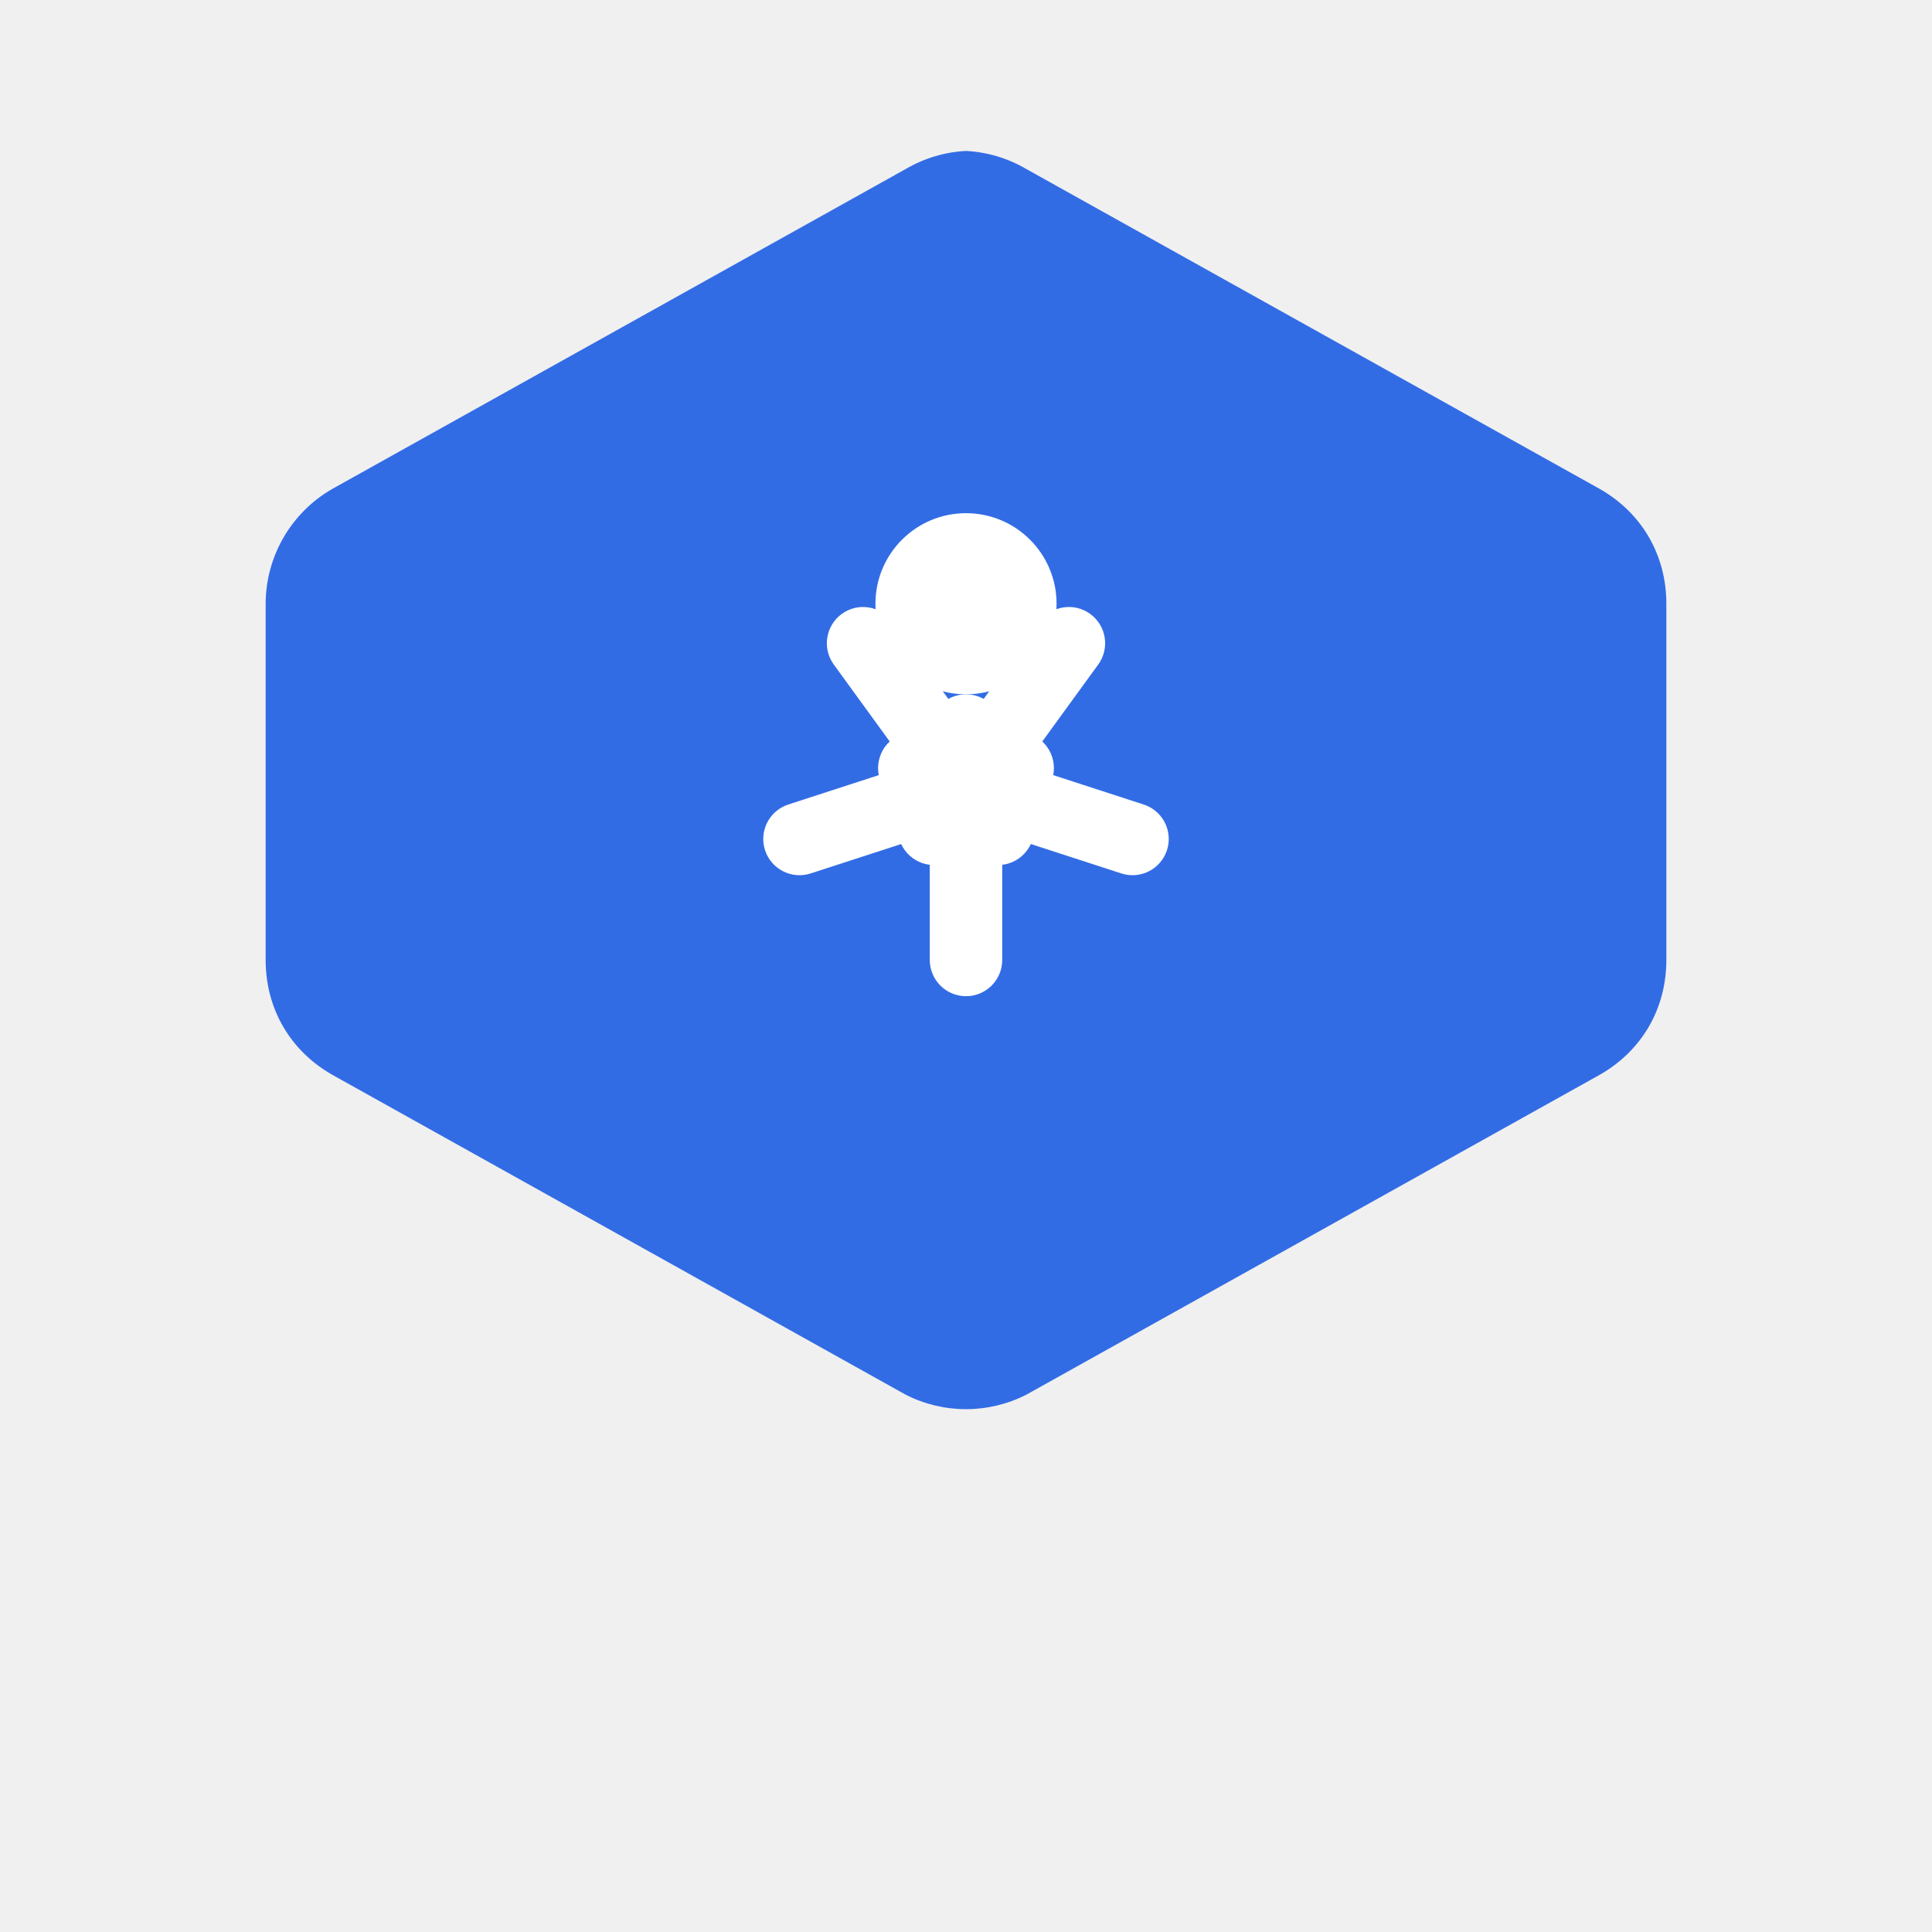
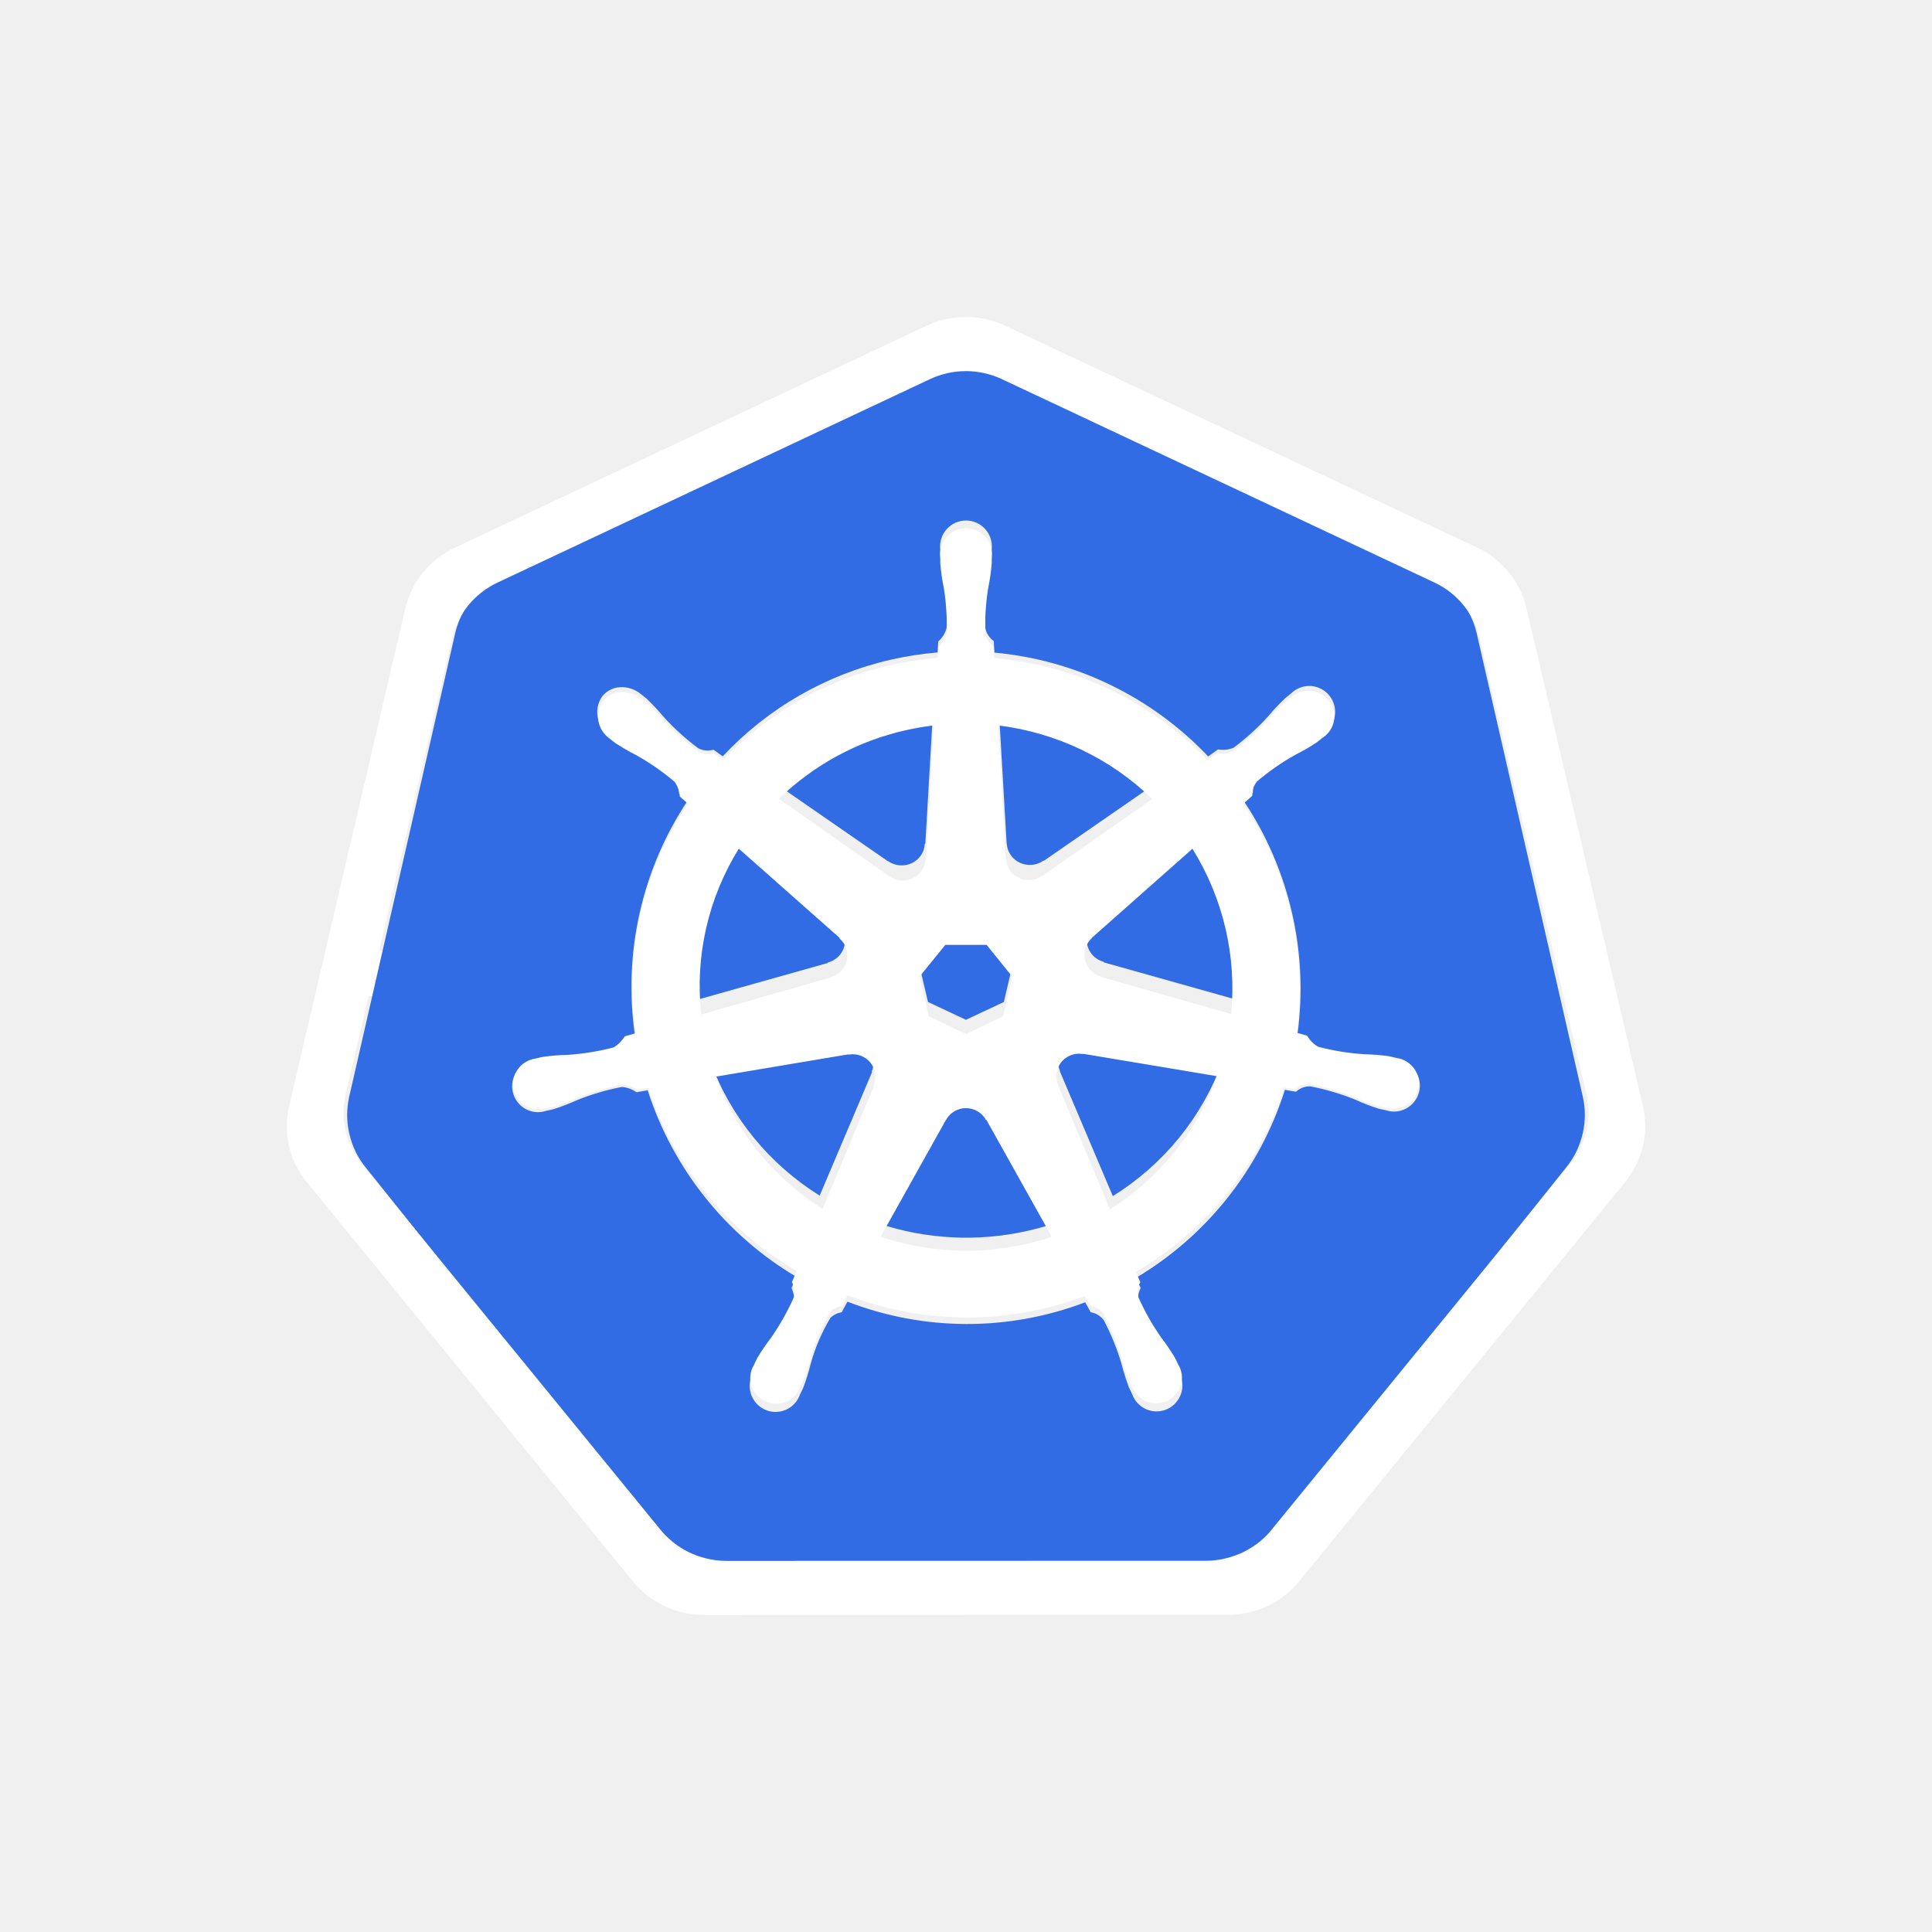
- <svg xmlns="http://www.w3.org/2000/svg" viewBox="0 0 32 32" fill="#326CE5">
-   <path d="M16 2.5a2.2 2.2 0 0 0-1 .3l-9.5 5.3A2.2 2.2 0 0 0 4.4 10v5.9c0 .8.4 1.5 1.1 1.9l9.5 5.3a2.2 2.2 0 0 0 2 0l9.5-5.3c.7-.4 1.1-1.1 1.1-1.9V10c0-.8-.4-1.5-1.1-1.9L17 2.8a2.2 2.2 0 0 0-1-.3z" />
-   <g fill="#fff">
-     <circle cx="16" cy="10" r="1.5" />
-     <rect x="15.4" y="11.5" width="1.2" height="5" rx="0.6" />
-     <rect x="15.4" y="11.5" width="1.2" height="5" rx="0.6" transform="rotate(72 16 13)" />
-     <rect x="15.4" y="11.5" width="1.2" height="5" rx="0.6" transform="rotate(144 16 13)" />
-     <rect x="15.4" y="11.5" width="1.2" height="5" rx="0.6" transform="rotate(216 16 13)" />
-     <rect x="15.4" y="11.5" width="1.2" height="5" rx="0.6" transform="rotate(288 16 13)" />
-   </g>
+ <svg xmlns="http://www.w3.org/2000/svg" width="128" height="128" viewBox="0 0 128 128" fill="none">
+   <path d="M22 63H26V66H22L22 63Z" fill="white" />
+   <path d="M71.908 68.899C71.792 68.876 71.674 68.868 71.556 68.873C71.353 68.883 71.153 68.934 70.97 69.021C70.614 69.189 70.339 69.484 70.2 69.844C70.062 70.206 70.072 70.605 70.228 70.959L70.217 70.973L73.727 79.246C77.084 77.156 79.632 74.033 80.967 70.371L71.924 68.88L71.908 68.899ZM57.837 70.071C57.761 69.745 57.575 69.453 57.309 69.243C57.043 69.032 56.712 68.914 56.369 68.909C56.268 68.908 56.167 68.917 56.067 68.935L56.052 68.917L47.088 70.402C48.434 74.034 50.971 77.132 54.305 79.214L57.779 71.023L57.752 70.991C57.88 70.701 57.91 70.379 57.837 70.071ZM65.345 73.283C65.214 73.045 65.019 72.846 64.782 72.708C64.544 72.569 64.272 72.496 63.995 72.496C63.718 72.496 63.446 72.57 63.209 72.709C62.971 72.849 62.777 73.048 62.647 73.287H62.639L58.231 81.065C61.388 82.114 64.781 82.284 68.031 81.557C68.634 81.423 69.222 81.263 69.797 81.076L65.378 73.283L65.345 73.283ZM79.301 55.215L72.518 61.138L72.522 61.157C72.313 61.335 72.158 61.564 72.073 61.821C71.987 62.078 71.975 62.353 72.036 62.616C72.098 62.879 72.231 63.122 72.422 63.317C72.614 63.512 72.856 63.653 73.122 63.725L73.131 63.761L81.916 66.23C82.296 62.379 81.378 58.511 79.301 55.215V55.215ZM66.699 55.878C66.712 56.148 66.799 56.409 66.952 56.635C67.105 56.86 67.317 57.041 67.567 57.157C67.816 57.274 68.094 57.323 68.369 57.299C68.645 57.274 68.909 57.178 69.132 57.019L69.159 57.03L76.581 51.895C73.756 49.195 70.1 47.475 66.175 47L66.691 55.876L66.699 55.878ZM58.84 57.051C59.063 57.21 59.327 57.307 59.603 57.331C59.879 57.355 60.156 57.306 60.405 57.188C60.654 57.071 60.867 56.89 61.019 56.664C61.171 56.439 61.257 56.177 61.269 55.907L61.307 55.889L61.823 47C61.2 47.073 60.582 47.177 59.97 47.311C56.717 48.025 53.733 49.611 51.355 51.892L58.825 57.059L58.84 57.051ZM54.857 63.768C55.124 63.697 55.367 63.556 55.559 63.361C55.751 63.166 55.885 62.924 55.947 62.66C56.008 62.397 55.996 62.121 55.91 61.864C55.824 61.607 55.668 61.378 55.459 61.2L55.466 61.165L48.646 55.212C46.565 58.517 45.672 62.404 46.108 66.259L54.85 63.798L54.857 63.768ZM61.481 66.383L63.997 67.564L66.506 66.386L67.129 63.743L65.393 61.624H62.599L60.858 63.74L61.481 66.383Z" fill="#326CE5" />
+   <path d="M104.87 72.679L97.825 41.915C97.635 41.119 97.272 40.375 96.762 39.737C96.252 39.1 95.608 38.584 94.876 38.227L66.359 24.539C65.62 24.184 64.811 24 63.992 24C63.173 24 62.364 24.184 61.625 24.539L33.114 38.234C32.382 38.591 31.737 39.107 31.227 39.744C30.717 40.382 30.354 41.126 30.164 41.922L23.131 72.685C22.957 73.463 22.956 74.269 23.129 75.047C23.18 75.284 23.246 75.517 23.327 75.746C23.465 76.135 23.647 76.507 23.87 76.854C23.967 77.002 24.069 77.147 24.18 77.286L43.915 101.954C44.001 102.061 44.096 102.159 44.19 102.259C44.5 102.59 44.85 102.882 45.231 103.126C45.714 103.431 46.24 103.661 46.791 103.808C47.243 103.932 47.709 103.997 48.178 104H48.485L79.826 103.993C80.016 103.992 80.206 103.981 80.396 103.959C80.667 103.928 80.936 103.877 81.2 103.805C81.389 103.755 81.576 103.695 81.758 103.626C81.901 103.571 82.043 103.516 82.181 103.45C82.387 103.35 82.587 103.239 82.779 103.115C83.276 102.801 83.718 102.408 84.088 101.951L84.69 101.199L103.816 77.278C104.183 76.816 104.471 76.296 104.669 75.74C104.751 75.511 104.819 75.276 104.871 75.039C105.044 74.261 105.043 73.455 104.869 72.677L104.87 72.679ZM75.291 84.644C75.371 84.881 75.466 85.112 75.575 85.337C75.401 85.644 75.353 86.007 75.443 86.349C75.858 87.304 76.365 88.216 76.956 89.073C77.287 89.51 77.593 89.967 77.871 90.44C77.94 90.568 78.03 90.767 78.095 90.902C78.218 91.108 78.296 91.338 78.325 91.577C78.354 91.816 78.334 92.058 78.264 92.288C78.194 92.518 78.078 92.731 77.921 92.913C77.765 93.095 77.573 93.243 77.356 93.345C77.14 93.448 76.905 93.504 76.665 93.51C76.426 93.516 76.189 93.472 75.968 93.38C75.746 93.287 75.547 93.15 75.382 92.976C75.217 92.802 75.09 92.595 75.009 92.368C74.944 92.234 74.854 92.055 74.798 91.928C74.603 91.414 74.438 90.889 74.303 90.356C74.007 89.358 73.615 88.392 73.132 87.471C72.922 87.186 72.609 86.995 72.261 86.939C72.206 86.845 72.004 86.472 71.896 86.28C66.819 88.212 61.213 88.198 56.146 86.239L55.76 86.943C55.484 86.986 55.228 87.111 55.024 87.303C54.442 88.263 53.998 89.301 53.703 90.385C53.569 90.919 53.405 91.444 53.21 91.958C53.156 92.084 53.064 92.26 52.999 92.394V92.398L52.996 92.401C52.916 92.628 52.789 92.835 52.624 93.009C52.459 93.184 52.259 93.321 52.038 93.413C51.816 93.505 51.578 93.55 51.339 93.544C51.1 93.538 50.864 93.481 50.648 93.378C50.431 93.275 50.239 93.127 50.083 92.944C49.927 92.762 49.81 92.548 49.741 92.318C49.672 92.087 49.652 91.845 49.682 91.606C49.712 91.367 49.792 91.137 49.916 90.931C49.98 90.795 50.066 90.597 50.134 90.469C50.412 89.995 50.718 89.537 51.048 89.098C51.651 88.219 52.168 87.285 52.593 86.307C52.639 85.975 52.586 85.638 52.441 85.337L52.752 84.588C48.081 81.817 44.58 77.423 42.91 72.235L42.166 72.362C41.878 72.157 41.538 72.036 41.185 72.015C40.167 72.211 39.171 72.505 38.21 72.895C37.711 73.121 37.2 73.317 36.679 73.484C36.555 73.519 36.377 73.553 36.237 73.584C36.225 73.588 36.216 73.593 36.204 73.596C36.196 73.597 36.187 73.598 36.178 73.598C35.952 73.673 35.712 73.699 35.475 73.676C35.237 73.652 35.008 73.579 34.8 73.461C34.592 73.343 34.411 73.183 34.269 72.991C34.127 72.799 34.026 72.579 33.973 72.345C33.92 72.111 33.916 71.869 33.961 71.633C34.007 71.398 34.101 71.175 34.237 70.978C34.373 70.781 34.549 70.615 34.753 70.491C34.956 70.366 35.184 70.286 35.42 70.255L35.445 70.249L35.46 70.245C35.603 70.211 35.785 70.163 35.916 70.138C36.459 70.062 37.005 70.018 37.553 70.005C38.587 69.938 39.611 69.768 40.612 69.501C40.909 69.311 41.159 69.056 41.346 68.757L42.06 68.547C41.285 63.132 42.525 57.621 45.543 53.069L44.996 52.579C44.976 52.223 44.857 51.88 44.653 51.588C43.867 50.909 43.017 50.309 42.115 49.796C41.628 49.546 41.155 49.268 40.7 48.964C40.596 48.886 40.459 48.77 40.346 48.678L40.321 48.66C39.933 48.379 39.671 47.956 39.592 47.482C39.513 47.008 39.624 46.522 39.901 46.13C40.065 45.929 40.273 45.77 40.509 45.664C40.745 45.559 41.003 45.512 41.261 45.525C41.695 45.544 42.112 45.702 42.451 45.977C42.567 46.068 42.726 46.19 42.829 46.279C43.226 46.657 43.602 47.058 43.953 47.479C44.651 48.249 45.421 48.949 46.254 49.569C46.566 49.734 46.93 49.77 47.268 49.668C47.471 49.817 47.676 49.964 47.883 50.108C50.882 46.903 54.766 44.673 59.035 43.703C60.051 43.472 61.082 43.313 62.12 43.226L62.16 42.501C62.425 42.264 62.618 41.956 62.714 41.613C62.752 40.572 62.688 39.53 62.524 38.502C62.416 37.963 62.338 37.418 62.291 36.87C62.287 36.745 62.294 36.573 62.295 36.43C62.295 36.414 62.291 36.398 62.291 36.383C62.267 36.143 62.293 35.9 62.368 35.671C62.443 35.442 62.564 35.231 62.725 35.052C62.886 34.873 63.082 34.73 63.301 34.633C63.52 34.535 63.757 34.484 63.997 34.484C64.237 34.484 64.474 34.534 64.693 34.632C64.913 34.73 65.109 34.872 65.27 35.051C65.431 35.23 65.553 35.441 65.627 35.67C65.702 35.899 65.729 36.141 65.705 36.381C65.705 36.531 65.714 36.731 65.708 36.869C65.662 37.417 65.583 37.961 65.474 38.5C65.31 39.529 65.245 40.571 65.281 41.612C65.348 41.961 65.549 42.268 65.839 42.47C65.845 42.594 65.865 43.008 65.88 43.236C71.275 43.73 76.309 46.175 80.046 50.117L80.695 49.651C81.044 49.711 81.403 49.672 81.731 49.538C82.563 48.917 83.334 48.216 84.031 47.445C84.384 47.024 84.76 46.624 85.158 46.246C85.263 46.156 85.421 46.035 85.537 45.943C85.708 45.773 85.913 45.642 86.138 45.556C86.363 45.471 86.604 45.435 86.844 45.449C87.084 45.464 87.318 45.529 87.532 45.64C87.745 45.752 87.933 45.907 88.083 46.096C88.233 46.285 88.341 46.504 88.402 46.738C88.462 46.972 88.473 47.216 88.433 47.455C88.394 47.693 88.305 47.92 88.172 48.122C88.039 48.324 87.866 48.495 87.663 48.625C87.549 48.718 87.397 48.848 87.287 48.93C86.831 49.235 86.358 49.512 85.869 49.762C84.967 50.275 84.117 50.876 83.331 51.555C83.102 51.824 82.987 52.173 83.011 52.526C82.916 52.614 82.582 52.911 82.405 53.072C85.432 57.608 86.697 63.102 85.961 68.513L86.65 68.715C86.822 69.027 87.077 69.284 87.386 69.46C88.387 69.728 89.412 69.897 90.446 69.966C90.993 69.978 91.54 70.022 92.082 70.097C92.226 70.124 92.433 70.181 92.579 70.215C92.816 70.246 93.043 70.327 93.247 70.452C93.451 70.576 93.626 70.742 93.762 70.939C93.899 71.136 93.992 71.359 94.038 71.595C94.083 71.83 94.079 72.072 94.026 72.306C93.973 72.54 93.872 72.76 93.729 72.952C93.587 73.144 93.406 73.304 93.198 73.422C92.991 73.54 92.761 73.613 92.523 73.636C92.286 73.66 92.046 73.633 91.82 73.558L91.795 73.555C91.784 73.552 91.773 73.546 91.762 73.543C91.621 73.512 91.444 73.481 91.321 73.449C90.8 73.281 90.289 73.082 89.79 72.854C88.829 72.465 87.832 72.17 86.813 71.974C86.461 71.963 86.118 72.091 85.858 72.331C85.615 72.284 85.372 72.242 85.128 72.202C83.478 77.422 79.977 81.85 75.291 84.644Z" fill="#326CE5" />
+   <path d="M108.857 73.329L101.125 40.257C100.918 39.402 100.519 38.602 99.96 37.916C99.4 37.23 98.692 36.676 97.888 36.292L66.591 21.579C65.78 21.198 64.893 21 63.994 21C63.095 21 62.208 21.198 61.396 21.579L30.102 36.301C29.298 36.684 28.591 37.239 28.031 37.924C27.471 38.609 27.072 39.409 26.864 40.264L19.145 73.337C18.971 74.099 18.953 74.888 19.093 75.658C19.232 76.427 19.526 77.161 19.957 77.817C20.063 77.978 20.176 78.133 20.298 78.283L41.958 104.802C42.526 105.485 43.239 106.035 44.048 106.415C44.856 106.795 45.74 106.995 46.636 107L81.371 106.992C82.266 106.987 83.15 106.788 83.958 106.408C84.767 106.029 85.481 105.479 86.049 104.797L107.701 78.275C108.256 77.588 108.647 76.787 108.847 75.931C109.047 75.075 109.051 74.186 108.857 73.329V73.329ZM105.116 74.877C105.064 75.111 104.996 75.342 104.914 75.567C104.714 76.116 104.424 76.628 104.055 77.083L84.814 100.652L84.21 101.394C83.837 101.844 83.392 102.232 82.892 102.541C82.699 102.663 82.499 102.773 82.292 102.871C82.153 102.934 82.011 102.991 81.867 103.043C81.683 103.112 81.495 103.172 81.304 103.221C81.039 103.292 80.769 103.342 80.495 103.373C80.305 103.394 80.113 103.405 79.922 103.406L48.394 103.413H48.084C47.613 103.41 47.144 103.346 46.689 103.224C46.135 103.079 45.606 102.853 45.121 102.552C44.737 102.311 44.385 102.024 44.073 101.698C43.978 101.599 43.883 101.503 43.797 101.397L23.943 77.091C23.832 76.954 23.729 76.812 23.632 76.664C23.407 76.323 23.224 75.956 23.086 75.573C23.004 75.347 22.937 75.118 22.886 74.884C22.712 74.118 22.713 73.323 22.887 72.557L29.963 42.244C30.154 41.46 30.519 40.727 31.032 40.099C31.546 39.471 32.194 38.963 32.931 38.611L61.613 25.118C62.357 24.768 63.17 24.587 63.994 24.587C64.818 24.587 65.631 24.768 66.375 25.118L95.061 38.605C95.798 38.957 96.447 39.465 96.96 40.094C97.473 40.722 97.838 41.455 98.028 42.239L105.115 72.552C105.29 73.318 105.29 74.112 105.116 74.878V74.877Z" fill="white" />
+   <path d="M92.516 70.092C92.371 70.059 92.163 70.002 92.021 69.976C91.48 69.902 90.934 69.859 90.388 69.846C89.356 69.779 88.333 69.613 87.334 69.35C87.026 69.178 86.772 68.925 86.6 68.619L85.912 68.421C86.647 63.106 85.385 57.71 82.366 53.256C82.542 53.098 82.875 52.806 82.969 52.72C82.945 52.373 83.06 52.03 83.288 51.766C84.073 51.099 84.921 50.509 85.821 50.005C86.308 49.76 86.781 49.487 87.236 49.188C87.346 49.107 87.496 48.98 87.611 48.889C87.813 48.761 87.986 48.593 88.118 48.395C88.251 48.197 88.34 47.974 88.379 47.739C88.419 47.505 88.408 47.265 88.348 47.036C88.288 46.806 88.179 46.591 88.03 46.405C87.88 46.22 87.693 46.067 87.48 45.958C87.267 45.848 87.034 45.784 86.794 45.77C86.555 45.755 86.315 45.791 86.09 45.874C85.866 45.958 85.661 46.087 85.49 46.254C85.374 46.344 85.216 46.463 85.113 46.552C84.715 46.922 84.339 47.316 83.987 47.73C83.291 48.487 82.522 49.175 81.692 49.785C81.365 49.917 81.007 49.955 80.659 49.896L80.011 50.354C76.282 46.482 71.26 44.08 65.877 43.596C65.861 43.372 65.842 42.966 65.836 42.844C65.546 42.645 65.347 42.343 65.28 42.001C65.244 40.978 65.309 39.955 65.473 38.944C65.581 38.415 65.659 37.88 65.705 37.343C65.71 37.207 65.702 37.01 65.702 36.863C65.726 36.627 65.7 36.39 65.625 36.165C65.55 35.94 65.429 35.733 65.268 35.557C65.108 35.382 64.912 35.241 64.693 35.145C64.474 35.049 64.238 35 63.998 35C63.759 35 63.522 35.05 63.304 35.146C63.085 35.242 62.889 35.383 62.729 35.559C62.569 35.734 62.447 35.941 62.373 36.166C62.298 36.391 62.272 36.629 62.296 36.865C62.296 36.881 62.3 36.896 62.3 36.912C62.299 37.052 62.292 37.221 62.296 37.343C62.343 37.881 62.42 38.416 62.529 38.946C62.692 39.956 62.756 40.98 62.718 42.002C62.622 42.339 62.43 42.641 62.166 42.873L62.125 43.586C61.089 43.671 60.061 43.827 59.047 44.054C54.788 45.007 50.914 47.197 47.922 50.344C47.715 50.203 47.51 50.059 47.306 49.912C46.969 50.012 46.606 49.977 46.295 49.815C45.464 49.207 44.695 48.519 43.999 47.763C43.649 47.349 43.275 46.956 42.879 46.585C42.775 46.497 42.617 46.377 42.501 46.286C42.163 46.017 41.747 45.861 41.313 45.843C41.056 45.829 40.799 45.876 40.563 45.98C40.328 46.083 40.12 46.24 39.957 46.437C39.681 46.822 39.57 47.299 39.648 47.765C39.727 48.23 39.988 48.646 40.376 48.921L40.402 48.94C40.513 49.03 40.65 49.145 40.754 49.22C41.208 49.519 41.679 49.792 42.165 50.038C43.065 50.542 43.913 51.132 44.697 51.799C44.901 52.085 45.02 52.422 45.04 52.771L45.585 53.253C42.574 57.724 41.337 63.137 42.111 68.454L41.398 68.659C41.212 68.953 40.962 69.203 40.666 69.389C39.667 69.653 38.645 69.819 37.614 69.887C37.067 69.899 36.522 69.942 35.98 70.017C35.849 70.041 35.668 70.086 35.525 70.121L35.511 70.124L35.486 70.132C35.251 70.162 35.024 70.242 34.821 70.364C34.617 70.486 34.442 70.649 34.306 70.843C34.17 71.036 34.077 71.255 34.031 71.486C33.986 71.717 33.99 71.955 34.043 72.184C34.096 72.414 34.196 72.63 34.339 72.819C34.481 73.008 34.661 73.165 34.868 73.281C35.075 73.397 35.304 73.468 35.541 73.492C35.778 73.515 36.017 73.489 36.243 73.415L36.268 73.411C36.279 73.409 36.289 73.403 36.3 73.401C36.441 73.37 36.618 73.336 36.741 73.303C37.261 73.139 37.771 72.945 38.269 72.724C39.227 72.341 40.222 72.052 41.237 71.859C41.589 71.881 41.928 71.999 42.216 72.201L42.958 72.076C44.625 77.171 48.118 81.486 52.779 84.208L52.468 84.942C52.613 85.238 52.666 85.57 52.62 85.895C52.196 86.855 51.68 87.773 51.079 88.636C50.749 89.067 50.444 89.516 50.166 89.982C50.099 90.109 50.013 90.304 49.948 90.437C49.825 90.639 49.746 90.865 49.717 91.099C49.687 91.333 49.708 91.571 49.776 91.797C49.846 92.023 49.962 92.233 50.117 92.412C50.273 92.591 50.465 92.735 50.68 92.837C50.896 92.938 51.131 92.993 51.369 92.999C51.608 93.005 51.845 92.962 52.066 92.872C52.286 92.782 52.485 92.647 52.65 92.476C52.815 92.306 52.942 92.103 53.022 91.88L53.025 91.877V91.873C53.09 91.741 53.181 91.569 53.236 91.445C53.43 90.94 53.594 90.424 53.727 89.901C54.021 88.836 54.465 87.817 55.046 86.874C55.249 86.685 55.505 86.561 55.78 86.519L56.166 85.828C61.221 87.752 66.814 87.766 71.879 85.868C71.987 86.059 72.189 86.424 72.242 86.516C72.59 86.571 72.902 86.759 73.112 87.039C73.594 87.943 73.985 88.892 74.281 89.872C74.415 90.396 74.581 90.911 74.775 91.416C74.83 91.541 74.92 91.716 74.986 91.848C75.066 92.071 75.193 92.274 75.358 92.445C75.522 92.616 75.721 92.751 75.942 92.841C76.162 92.932 76.399 92.975 76.638 92.97C76.877 92.964 77.112 92.909 77.327 92.808C77.543 92.707 77.735 92.562 77.891 92.384C78.047 92.205 78.163 91.996 78.233 91.77C78.302 91.544 78.323 91.306 78.294 91.071C78.265 90.837 78.187 90.611 78.064 90.408C77.999 90.275 77.91 90.081 77.842 89.955C77.564 89.49 77.259 89.041 76.929 88.612C76.339 87.771 75.833 86.875 75.419 85.937C75.329 85.601 75.376 85.244 75.55 84.942C75.441 84.722 75.346 84.495 75.266 84.263C79.942 81.519 83.436 77.17 85.082 72.043C85.302 72.078 85.686 72.144 85.811 72.169C86.07 71.934 86.411 71.809 86.763 71.819C87.779 72.011 88.773 72.301 89.732 72.684C90.23 72.907 90.74 73.102 91.26 73.267C91.384 73.299 91.559 73.33 91.7 73.361C91.712 73.364 91.722 73.369 91.734 73.372L91.758 73.375C91.984 73.449 92.223 73.475 92.459 73.451C92.696 73.428 92.925 73.356 93.132 73.241C93.339 73.125 93.519 72.968 93.661 72.779C93.803 72.59 93.904 72.374 93.957 72.145C94.01 71.915 94.014 71.678 93.969 71.447C93.924 71.216 93.83 70.997 93.695 70.803C93.559 70.61 93.384 70.447 93.181 70.325C92.978 70.202 92.751 70.123 92.516 70.092ZM76.337 52.929L69.06 58.034L69.034 58.023C68.815 58.181 68.556 58.278 68.286 58.302C68.016 58.327 67.744 58.278 67.499 58.162C67.254 58.045 67.046 57.866 66.896 57.642C66.746 57.418 66.661 57.158 66.648 56.889L66.641 56.886L66.135 48.061C69.983 48.533 73.567 50.244 76.337 52.929H76.337ZM62.628 62.602H65.367L67.069 64.709L66.459 67.336L63.999 68.507L61.533 67.333L60.921 64.705L62.628 62.602ZM60.051 48.37C60.651 48.236 61.258 48.133 61.868 48.061L61.362 56.899L61.325 56.916C61.313 57.185 61.229 57.445 61.08 57.67C60.93 57.894 60.723 58.074 60.478 58.191C60.234 58.308 59.962 58.357 59.691 58.333C59.421 58.309 59.162 58.213 58.943 58.055L58.929 58.063L51.604 52.924C53.936 50.656 56.862 49.079 60.051 48.37ZM48.948 56.227L55.635 62.145L55.628 62.182C55.833 62.358 55.985 62.587 56.069 62.842C56.154 63.098 56.166 63.371 56.105 63.633C56.045 63.895 55.914 64.136 55.726 64.33C55.538 64.524 55.3 64.664 55.038 64.735L55.031 64.763L46.46 67.211C46.033 63.378 46.908 59.513 48.948 56.227ZM57.901 71.95L54.496 80.093C51.227 78.022 48.74 74.942 47.421 71.33L56.209 69.853L56.224 69.873C56.321 69.854 56.42 69.846 56.519 69.847C56.765 69.85 57.007 69.914 57.223 70.032C57.438 70.15 57.621 70.319 57.756 70.523C57.89 70.728 57.971 70.962 57.992 71.205C58.013 71.448 57.973 71.693 57.876 71.917L57.901 71.95ZM67.954 82.422C64.768 83.145 61.441 82.976 58.346 81.934L62.668 74.199H62.675C62.804 73.963 62.995 73.766 63.227 73.628C63.46 73.49 63.726 73.417 63.997 73.417C64.269 73.417 64.535 73.489 64.768 73.626C65.001 73.764 65.192 73.961 65.321 74.197H65.353L69.686 81.944C69.124 82.13 68.546 82.289 67.954 82.423V82.422ZM73.538 80.126L70.098 71.899L70.108 71.885C69.956 71.532 69.946 71.136 70.082 70.777C70.217 70.419 70.487 70.125 70.836 69.959C71.015 69.872 71.211 69.822 71.411 69.811C71.526 69.806 71.642 69.814 71.756 69.836L71.77 69.818L80.637 71.301C79.329 74.942 76.831 78.047 73.538 80.126V80.126ZM81.569 67.182L72.954 64.727L72.946 64.691C72.684 64.62 72.447 64.479 72.259 64.285C72.072 64.091 71.941 63.85 71.88 63.588C71.82 63.327 71.832 63.053 71.916 62.798C72 62.542 72.152 62.314 72.357 62.138L72.353 62.12L79.003 56.231C81.04 59.508 81.94 63.353 81.568 67.182H81.569Z" fill="white" />
</svg>
